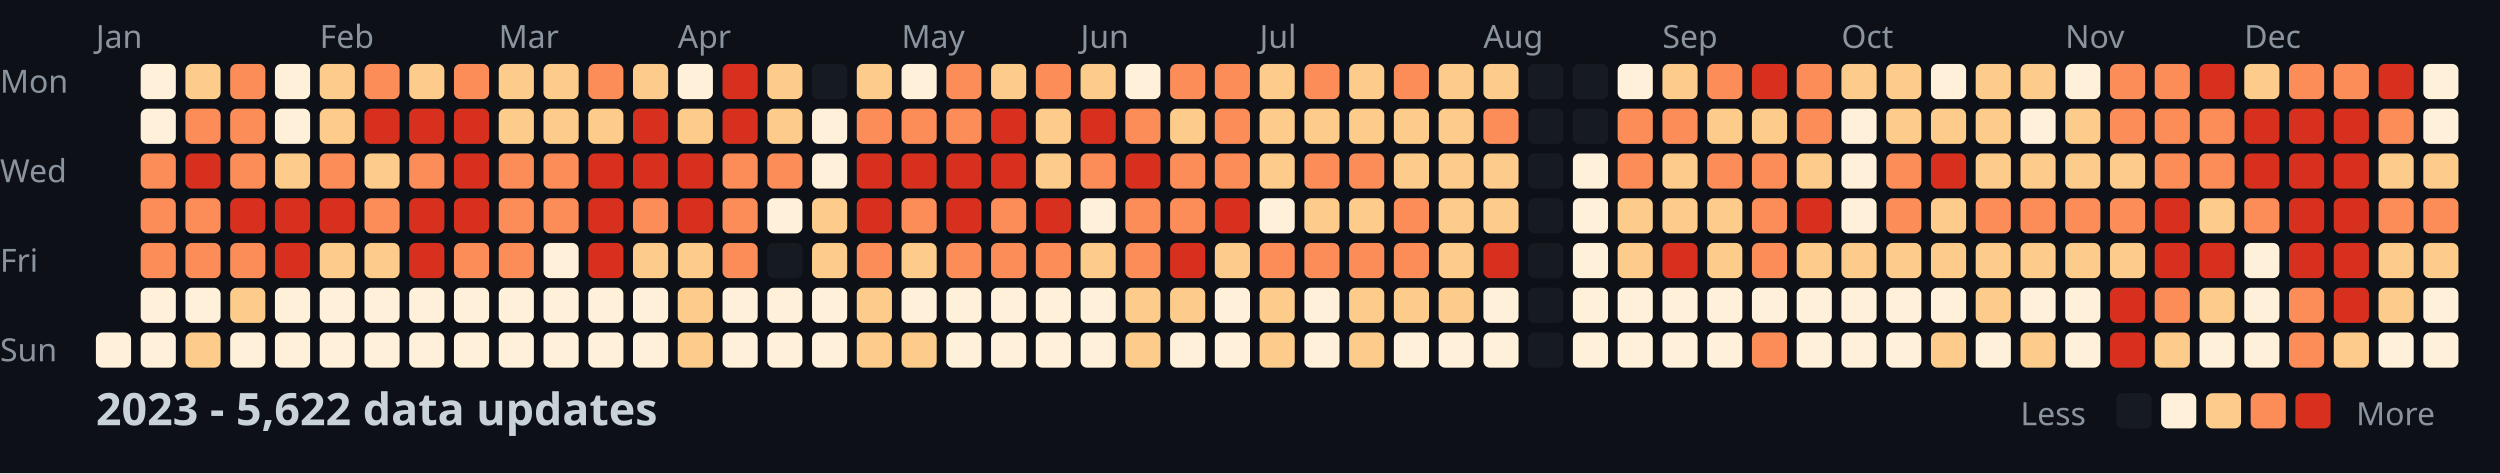
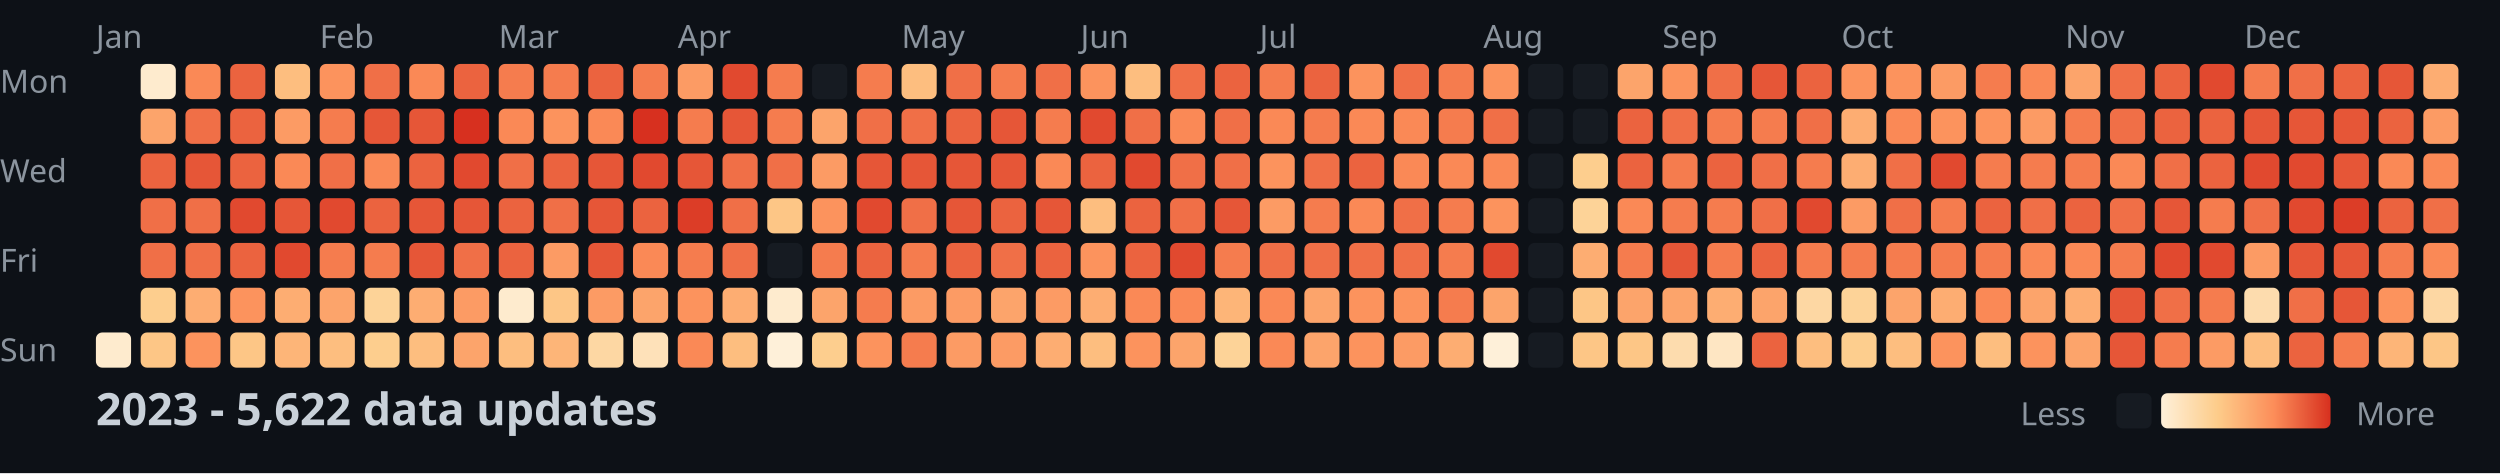
<svg xmlns="http://www.w3.org/2000/svg" width="782" height="148">
  <style>
    .month { font: 10px sans-serif; fill: #8b949e; }
    .day { font: 10px sans-serif; fill: #8b949e; }
    .title { font: bold 14px sans-serif; fill: #c9d1d9; }
    .legend { font: 10px sans-serif; fill: #8b949e; }
  </style>
  <rect width="100%" height="100%" fill="#0d1117" />
  <text x="0" y="29" class="day">Mon</text>
  <text x="0" y="57" class="day">Wed</text>
  <text x="0" y="85" class="day">Fri</text>
  <text x="0" y="113" class="day">Sun</text>
  <text x="30" y="15" class="month">Jan</text>
  <text x="100" y="15" class="month">Feb</text>
  <text x="156" y="15" class="month">Mar</text>
  <text x="212" y="15" class="month">Apr</text>
  <text x="282" y="15" class="month">May</text>
  <text x="338" y="15" class="month">Jun</text>
  <text x="394" y="15" class="month">Jul</text>
  <text x="464" y="15" class="month">Aug</text>
  <text x="520" y="15" class="month">Sep</text>
  <text x="576" y="15" class="month">Oct</text>
  <text x="646" y="15" class="month">Nov</text>
  <text x="702" y="15" class="month">Dec</text>
-   <rect x="30" y="104" width="11" height="11" fill="#fef0d9" rx="2" />
-   <rect x="44" y="20" width="11" height="11" fill="#fef0d9" rx="2" />
-   <rect x="44" y="34" width="11" height="11" fill="#fef0d9" rx="2" />
-   <rect x="44" y="48" width="11" height="11" fill="#fc8d59" rx="2" />
-   <rect x="44" y="62" width="11" height="11" fill="#fc8d59" rx="2" />
-   <rect x="44" y="76" width="11" height="11" fill="#fc8d59" rx="2" />
-   <rect x="44" y="90" width="11" height="11" fill="#fef0d9" rx="2" />
-   <rect x="44" y="104" width="11" height="11" fill="#fef0d9" rx="2" />
-   <rect x="58" y="20" width="11" height="11" fill="#fdcc8a" rx="2" />
-   <rect x="58" y="34" width="11" height="11" fill="#fc8d59" rx="2" />
-   <rect x="58" y="48" width="11" height="11" fill="#d7301f" rx="2" />
-   <rect x="58" y="62" width="11" height="11" fill="#fc8d59" rx="2" />
-   <rect x="58" y="76" width="11" height="11" fill="#fc8d59" rx="2" />
-   <rect x="58" y="90" width="11" height="11" fill="#fef0d9" rx="2" />
-   <rect x="58" y="104" width="11" height="11" fill="#fdcc8a" rx="2" />
-   <rect x="72" y="20" width="11" height="11" fill="#fc8d59" rx="2" />
-   <rect x="72" y="34" width="11" height="11" fill="#fc8d59" rx="2" />
-   <rect x="72" y="48" width="11" height="11" fill="#fc8d59" rx="2" />
-   <rect x="72" y="62" width="11" height="11" fill="#d7301f" rx="2" />
-   <rect x="72" y="76" width="11" height="11" fill="#fc8d59" rx="2" />
-   <rect x="72" y="90" width="11" height="11" fill="#fdcc8a" rx="2" />
-   <rect x="72" y="104" width="11" height="11" fill="#fef0d9" rx="2" />
-   <rect x="86" y="20" width="11" height="11" fill="#fef0d9" rx="2" />
-   <rect x="86" y="34" width="11" height="11" fill="#fef0d9" rx="2" />
-   <rect x="86" y="48" width="11" height="11" fill="#fdcc8a" rx="2" />
-   <rect x="86" y="62" width="11" height="11" fill="#d7301f" rx="2" />
-   <rect x="86" y="76" width="11" height="11" fill="#d7301f" rx="2" />
-   <rect x="86" y="90" width="11" height="11" fill="#fef0d9" rx="2" />
-   <rect x="86" y="104" width="11" height="11" fill="#fef0d9" rx="2" />
-   <rect x="100" y="20" width="11" height="11" fill="#fdcc8a" rx="2" />
-   <rect x="100" y="34" width="11" height="11" fill="#fdcc8a" rx="2" />
-   <rect x="100" y="48" width="11" height="11" fill="#fc8d59" rx="2" />
-   <rect x="100" y="62" width="11" height="11" fill="#d7301f" rx="2" />
-   <rect x="100" y="76" width="11" height="11" fill="#fdcc8a" rx="2" />
-   <rect x="100" y="90" width="11" height="11" fill="#fef0d9" rx="2" />
-   <rect x="100" y="104" width="11" height="11" fill="#fef0d9" rx="2" />
-   <rect x="114" y="20" width="11" height="11" fill="#fc8d59" rx="2" />
-   <rect x="114" y="34" width="11" height="11" fill="#d7301f" rx="2" />
-   <rect x="114" y="48" width="11" height="11" fill="#fdcc8a" rx="2" />
-   <rect x="114" y="62" width="11" height="11" fill="#fc8d59" rx="2" />
-   <rect x="114" y="76" width="11" height="11" fill="#fdcc8a" rx="2" />
-   <rect x="114" y="90" width="11" height="11" fill="#fef0d9" rx="2" />
-   <rect x="114" y="104" width="11" height="11" fill="#fef0d9" rx="2" />
-   <rect x="128" y="20" width="11" height="11" fill="#fdcc8a" rx="2" />
-   <rect x="128" y="34" width="11" height="11" fill="#d7301f" rx="2" />
-   <rect x="128" y="48" width="11" height="11" fill="#fc8d59" rx="2" />
-   <rect x="128" y="62" width="11" height="11" fill="#d7301f" rx="2" />
-   <rect x="128" y="76" width="11" height="11" fill="#d7301f" rx="2" />
-   <rect x="128" y="90" width="11" height="11" fill="#fef0d9" rx="2" />
-   <rect x="128" y="104" width="11" height="11" fill="#fef0d9" rx="2" />
-   <rect x="142" y="20" width="11" height="11" fill="#fc8d59" rx="2" />
+   <rect x="30" y="104" width="11" height="11" fill="#feebce" rx="2" />
+   <rect x="44" y="20" width="11" height="11" fill="#feebce" rx="2" />
+   <rect x="44" y="34" width="11" height="11" fill="#fca46b" rx="2" />
+   <rect x="44" y="48" width="11" height="11" fill="#eb633f" rx="2" />
+   <rect x="44" y="62" width="11" height="11" fill="#f06f47" rx="2" />
+   <rect x="44" y="76" width="11" height="11" fill="#f06f47" rx="2" />
+   <rect x="44" y="90" width="11" height="11" fill="#fdce8e" rx="2" />
+   <rect x="44" y="104" width="11" height="11" fill="#fdc686" rx="2" />
+   <rect x="58" y="20" width="11" height="11" fill="#fa8956" rx="2" />
+   <rect x="58" y="34" width="11" height="11" fill="#f06f47" rx="2" />
+   <rect x="58" y="48" width="11" height="11" fill="#e65637" rx="2" />
+   <rect x="58" y="62" width="11" height="11" fill="#f06f47" rx="2" />
+   <rect x="58" y="76" width="11" height="11" fill="#f06f47" rx="2" />
+   <rect x="58" y="90" width="11" height="11" fill="#fdad72" rx="2" />
+   <rect x="58" y="104" width="11" height="11" fill="#fc935d" rx="2" />
+   <rect x="72" y="20" width="11" height="11" fill="#eb633f" rx="2" />
+   <rect x="72" y="34" width="11" height="11" fill="#eb633f" rx="2" />
+   <rect x="72" y="48" width="11" height="11" fill="#eb633f" rx="2" />
+   <rect x="72" y="62" width="11" height="11" fill="#e1492f" rx="2" />
+   <rect x="72" y="76" width="11" height="11" fill="#eb633f" rx="2" />
+   <rect x="72" y="90" width="11" height="11" fill="#fc935d" rx="2" />
+   <rect x="72" y="104" width="11" height="11" fill="#fdc686" rx="2" />
+   <rect x="86" y="20" width="11" height="11" fill="#fdbe7f" rx="2" />
+   <rect x="86" y="34" width="11" height="11" fill="#fc9b64" rx="2" />
+   <rect x="86" y="48" width="11" height="11" fill="#fa8956" rx="2" />
+   <rect x="86" y="62" width="11" height="11" fill="#e65637" rx="2" />
+   <rect x="86" y="76" width="11" height="11" fill="#e1492f" rx="2" />
+   <rect x="86" y="90" width="11" height="11" fill="#fdad72" rx="2" />
+   <rect x="86" y="104" width="11" height="11" fill="#fdb578" rx="2" />
+   <rect x="100" y="20" width="11" height="11" fill="#fc935d" rx="2" />
+   <rect x="100" y="34" width="11" height="11" fill="#f57c4e" rx="2" />
+   <rect x="100" y="48" width="11" height="11" fill="#f06f47" rx="2" />
+   <rect x="100" y="62" width="11" height="11" fill="#e1492f" rx="2" />
+   <rect x="100" y="76" width="11" height="11" fill="#f57c4e" rx="2" />
+   <rect x="100" y="90" width="11" height="11" fill="#fca46b" rx="2" />
+   <rect x="100" y="104" width="11" height="11" fill="#fdbe7f" rx="2" />
+   <rect x="114" y="20" width="11" height="11" fill="#f06f47" rx="2" />
+   <rect x="114" y="34" width="11" height="11" fill="#e65637" rx="2" />
+   <rect x="114" y="48" width="11" height="11" fill="#fa8956" rx="2" />
+   <rect x="114" y="62" width="11" height="11" fill="#eb633f" rx="2" />
+   <rect x="114" y="76" width="11" height="11" fill="#f57c4e" rx="2" />
+   <rect x="114" y="90" width="11" height="11" fill="#fdd398" rx="2" />
+   <rect x="114" y="104" width="11" height="11" fill="#fdce8e" rx="2" />
+   <rect x="128" y="20" width="11" height="11" fill="#fa8956" rx="2" />
+   <rect x="128" y="34" width="11" height="11" fill="#e65637" rx="2" />
+   <rect x="128" y="48" width="11" height="11" fill="#eb633f" rx="2" />
+   <rect x="128" y="62" width="11" height="11" fill="#e65637" rx="2" />
+   <rect x="128" y="76" width="11" height="11" fill="#e65637" rx="2" />
+   <rect x="128" y="90" width="11" height="11" fill="#fdad72" rx="2" />
+   <rect x="128" y="104" width="11" height="11" fill="#fdbe7f" rx="2" />
+   <rect x="142" y="20" width="11" height="11" fill="#eb633f" rx="2" />
  <rect x="142" y="34" width="11" height="11" fill="#d7301f" rx="2" />
-   <rect x="142" y="48" width="11" height="11" fill="#d7301f" rx="2" />
-   <rect x="142" y="62" width="11" height="11" fill="#d7301f" rx="2" />
-   <rect x="142" y="76" width="11" height="11" fill="#fc8d59" rx="2" />
-   <rect x="142" y="90" width="11" height="11" fill="#fef0d9" rx="2" />
-   <rect x="142" y="104" width="11" height="11" fill="#fef0d9" rx="2" />
-   <rect x="156" y="20" width="11" height="11" fill="#fdcc8a" rx="2" />
-   <rect x="156" y="34" width="11" height="11" fill="#fdcc8a" rx="2" />
-   <rect x="156" y="48" width="11" height="11" fill="#fc8d59" rx="2" />
-   <rect x="156" y="62" width="11" height="11" fill="#fc8d59" rx="2" />
-   <rect x="156" y="76" width="11" height="11" fill="#fc8d59" rx="2" />
-   <rect x="156" y="90" width="11" height="11" fill="#fef0d9" rx="2" />
-   <rect x="156" y="104" width="11" height="11" fill="#fef0d9" rx="2" />
-   <rect x="170" y="20" width="11" height="11" fill="#fdcc8a" rx="2" />
-   <rect x="170" y="34" width="11" height="11" fill="#fdcc8a" rx="2" />
-   <rect x="170" y="48" width="11" height="11" fill="#fc8d59" rx="2" />
-   <rect x="170" y="62" width="11" height="11" fill="#fc8d59" rx="2" />
-   <rect x="170" y="76" width="11" height="11" fill="#fef0d9" rx="2" />
-   <rect x="170" y="90" width="11" height="11" fill="#fef0d9" rx="2" />
-   <rect x="170" y="104" width="11" height="11" fill="#fef0d9" rx="2" />
-   <rect x="184" y="20" width="11" height="11" fill="#fc8d59" rx="2" />
-   <rect x="184" y="34" width="11" height="11" fill="#fdcc8a" rx="2" />
-   <rect x="184" y="48" width="11" height="11" fill="#d7301f" rx="2" />
-   <rect x="184" y="62" width="11" height="11" fill="#d7301f" rx="2" />
-   <rect x="184" y="76" width="11" height="11" fill="#d7301f" rx="2" />
-   <rect x="184" y="90" width="11" height="11" fill="#fef0d9" rx="2" />
-   <rect x="184" y="104" width="11" height="11" fill="#fef0d9" rx="2" />
-   <rect x="198" y="20" width="11" height="11" fill="#fdcc8a" rx="2" />
+   <rect x="142" y="48" width="11" height="11" fill="#e1492f" rx="2" />
+   <rect x="142" y="62" width="11" height="11" fill="#e65637" rx="2" />
+   <rect x="142" y="76" width="11" height="11" fill="#f06f47" rx="2" />
+   <rect x="142" y="90" width="11" height="11" fill="#fc9b64" rx="2" />
+   <rect x="142" y="104" width="11" height="11" fill="#fca46b" rx="2" />
+   <rect x="156" y="20" width="11" height="11" fill="#f57c4e" rx="2" />
+   <rect x="156" y="34" width="11" height="11" fill="#fa8956" rx="2" />
+   <rect x="156" y="48" width="11" height="11" fill="#f06f47" rx="2" />
+   <rect x="156" y="62" width="11" height="11" fill="#eb633f" rx="2" />
+   <rect x="156" y="76" width="11" height="11" fill="#eb633f" rx="2" />
+   <rect x="156" y="90" width="11" height="11" fill="#feebce" rx="2" />
+   <rect x="156" y="104" width="11" height="11" fill="#fdbe7f" rx="2" />
+   <rect x="170" y="20" width="11" height="11" fill="#f57c4e" rx="2" />
+   <rect x="170" y="34" width="11" height="11" fill="#fc935d" rx="2" />
+   <rect x="170" y="48" width="11" height="11" fill="#eb633f" rx="2" />
+   <rect x="170" y="62" width="11" height="11" fill="#f06f47" rx="2" />
+   <rect x="170" y="76" width="11" height="11" fill="#fc9b64" rx="2" />
+   <rect x="170" y="90" width="11" height="11" fill="#fdc686" rx="2" />
+   <rect x="170" y="104" width="11" height="11" fill="#fdb578" rx="2" />
+   <rect x="184" y="20" width="11" height="11" fill="#eb633f" rx="2" />
+   <rect x="184" y="34" width="11" height="11" fill="#fa8956" rx="2" />
+   <rect x="184" y="48" width="11" height="11" fill="#e65637" rx="2" />
+   <rect x="184" y="62" width="11" height="11" fill="#e65637" rx="2" />
+   <rect x="184" y="76" width="11" height="11" fill="#e65637" rx="2" />
+   <rect x="184" y="90" width="11" height="11" fill="#fc9b64" rx="2" />
+   <rect x="184" y="104" width="11" height="11" fill="#fdd7a3" rx="2" />
+   <rect x="198" y="20" width="11" height="11" fill="#f57c4e" rx="2" />
  <rect x="198" y="34" width="11" height="11" fill="#d7301f" rx="2" />
-   <rect x="198" y="48" width="11" height="11" fill="#d7301f" rx="2" />
-   <rect x="198" y="62" width="11" height="11" fill="#fc8d59" rx="2" />
-   <rect x="198" y="76" width="11" height="11" fill="#fdcc8a" rx="2" />
-   <rect x="198" y="90" width="11" height="11" fill="#fef0d9" rx="2" />
-   <rect x="198" y="104" width="11" height="11" fill="#fef0d9" rx="2" />
-   <rect x="212" y="20" width="11" height="11" fill="#fef0d9" rx="2" />
-   <rect x="212" y="34" width="11" height="11" fill="#fdcc8a" rx="2" />
-   <rect x="212" y="48" width="11" height="11" fill="#d7301f" rx="2" />
-   <rect x="212" y="62" width="11" height="11" fill="#d7301f" rx="2" />
-   <rect x="212" y="76" width="11" height="11" fill="#fdcc8a" rx="2" />
-   <rect x="212" y="90" width="11" height="11" fill="#fdcc8a" rx="2" />
-   <rect x="212" y="104" width="11" height="11" fill="#fdcc8a" rx="2" />
-   <rect x="226" y="20" width="11" height="11" fill="#d7301f" rx="2" />
-   <rect x="226" y="34" width="11" height="11" fill="#d7301f" rx="2" />
-   <rect x="226" y="48" width="11" height="11" fill="#fc8d59" rx="2" />
-   <rect x="226" y="62" width="11" height="11" fill="#fc8d59" rx="2" />
-   <rect x="226" y="76" width="11" height="11" fill="#fc8d59" rx="2" />
-   <rect x="226" y="90" width="11" height="11" fill="#fef0d9" rx="2" />
-   <rect x="226" y="104" width="11" height="11" fill="#fef0d9" rx="2" />
-   <rect x="240" y="20" width="11" height="11" fill="#fdcc8a" rx="2" />
-   <rect x="240" y="34" width="11" height="11" fill="#fdcc8a" rx="2" />
-   <rect x="240" y="48" width="11" height="11" fill="#fc8d59" rx="2" />
-   <rect x="240" y="62" width="11" height="11" fill="#fef0d9" rx="2" />
+   <rect x="198" y="48" width="11" height="11" fill="#e1492f" rx="2" />
+   <rect x="198" y="62" width="11" height="11" fill="#eb633f" rx="2" />
+   <rect x="198" y="76" width="11" height="11" fill="#fa8956" rx="2" />
+   <rect x="198" y="90" width="11" height="11" fill="#fca46b" rx="2" />
+   <rect x="198" y="104" width="11" height="11" fill="#fee1b9" rx="2" />
+   <rect x="212" y="20" width="11" height="11" fill="#fc9b64" rx="2" />
+   <rect x="212" y="34" width="11" height="11" fill="#f57c4e" rx="2" />
+   <rect x="212" y="48" width="11" height="11" fill="#e65637" rx="2" />
+   <rect x="212" y="62" width="11" height="11" fill="#dc3d27" rx="2" />
+   <rect x="212" y="76" width="11" height="11" fill="#f57c4e" rx="2" />
+   <rect x="212" y="90" width="11" height="11" fill="#fc935d" rx="2" />
+   <rect x="212" y="104" width="11" height="11" fill="#fa8956" rx="2" />
+   <rect x="226" y="20" width="11" height="11" fill="#e1492f" rx="2" />
+   <rect x="226" y="34" width="11" height="11" fill="#e65637" rx="2" />
+   <rect x="226" y="48" width="11" height="11" fill="#f06f47" rx="2" />
+   <rect x="226" y="62" width="11" height="11" fill="#f06f47" rx="2" />
+   <rect x="226" y="76" width="11" height="11" fill="#f06f47" rx="2" />
+   <rect x="226" y="90" width="11" height="11" fill="#fdad72" rx="2" />
+   <rect x="226" y="104" width="11" height="11" fill="#fdbe7f" rx="2" />
+   <rect x="240" y="20" width="11" height="11" fill="#f57c4e" rx="2" />
+   <rect x="240" y="34" width="11" height="11" fill="#f57c4e" rx="2" />
+   <rect x="240" y="48" width="11" height="11" fill="#f06f47" rx="2" />
+   <rect x="240" y="62" width="11" height="11" fill="#fdc686" rx="2" />
  <rect x="240" y="76" width="11" height="11" fill="#161b22" rx="2" />
-   <rect x="240" y="90" width="11" height="11" fill="#fef0d9" rx="2" />
+   <rect x="240" y="90" width="11" height="11" fill="#feebce" rx="2" />
  <rect x="240" y="104" width="11" height="11" fill="#fef0d9" rx="2" />
  <rect x="254" y="20" width="11" height="11" fill="#161b22" rx="2" />
-   <rect x="254" y="34" width="11" height="11" fill="#fef0d9" rx="2" />
-   <rect x="254" y="48" width="11" height="11" fill="#fef0d9" rx="2" />
-   <rect x="254" y="62" width="11" height="11" fill="#fdcc8a" rx="2" />
-   <rect x="254" y="76" width="11" height="11" fill="#fdcc8a" rx="2" />
-   <rect x="254" y="90" width="11" height="11" fill="#fef0d9" rx="2" />
-   <rect x="254" y="104" width="11" height="11" fill="#fef0d9" rx="2" />
-   <rect x="268" y="20" width="11" height="11" fill="#fdcc8a" rx="2" />
-   <rect x="268" y="34" width="11" height="11" fill="#fc8d59" rx="2" />
-   <rect x="268" y="48" width="11" height="11" fill="#d7301f" rx="2" />
-   <rect x="268" y="62" width="11" height="11" fill="#d7301f" rx="2" />
-   <rect x="268" y="76" width="11" height="11" fill="#fc8d59" rx="2" />
-   <rect x="268" y="90" width="11" height="11" fill="#fdcc8a" rx="2" />
-   <rect x="268" y="104" width="11" height="11" fill="#fdcc8a" rx="2" />
-   <rect x="282" y="20" width="11" height="11" fill="#fef0d9" rx="2" />
-   <rect x="282" y="34" width="11" height="11" fill="#fc8d59" rx="2" />
-   <rect x="282" y="48" width="11" height="11" fill="#d7301f" rx="2" />
-   <rect x="282" y="62" width="11" height="11" fill="#fc8d59" rx="2" />
-   <rect x="282" y="76" width="11" height="11" fill="#fdcc8a" rx="2" />
-   <rect x="282" y="90" width="11" height="11" fill="#fef0d9" rx="2" />
-   <rect x="282" y="104" width="11" height="11" fill="#fdcc8a" rx="2" />
-   <rect x="296" y="20" width="11" height="11" fill="#fc8d59" rx="2" />
-   <rect x="296" y="34" width="11" height="11" fill="#fc8d59" rx="2" />
-   <rect x="296" y="48" width="11" height="11" fill="#d7301f" rx="2" />
-   <rect x="296" y="62" width="11" height="11" fill="#d7301f" rx="2" />
-   <rect x="296" y="76" width="11" height="11" fill="#fc8d59" rx="2" />
-   <rect x="296" y="90" width="11" height="11" fill="#fef0d9" rx="2" />
-   <rect x="296" y="104" width="11" height="11" fill="#fef0d9" rx="2" />
-   <rect x="310" y="20" width="11" height="11" fill="#fdcc8a" rx="2" />
-   <rect x="310" y="34" width="11" height="11" fill="#d7301f" rx="2" />
-   <rect x="310" y="48" width="11" height="11" fill="#d7301f" rx="2" />
-   <rect x="310" y="62" width="11" height="11" fill="#fc8d59" rx="2" />
-   <rect x="310" y="76" width="11" height="11" fill="#fc8d59" rx="2" />
-   <rect x="310" y="90" width="11" height="11" fill="#fef0d9" rx="2" />
-   <rect x="310" y="104" width="11" height="11" fill="#fef0d9" rx="2" />
-   <rect x="324" y="20" width="11" height="11" fill="#fc8d59" rx="2" />
-   <rect x="324" y="34" width="11" height="11" fill="#fdcc8a" rx="2" />
-   <rect x="324" y="48" width="11" height="11" fill="#fdcc8a" rx="2" />
-   <rect x="324" y="62" width="11" height="11" fill="#d7301f" rx="2" />
-   <rect x="324" y="76" width="11" height="11" fill="#fc8d59" rx="2" />
-   <rect x="324" y="90" width="11" height="11" fill="#fef0d9" rx="2" />
-   <rect x="324" y="104" width="11" height="11" fill="#fef0d9" rx="2" />
-   <rect x="338" y="20" width="11" height="11" fill="#fdcc8a" rx="2" />
-   <rect x="338" y="34" width="11" height="11" fill="#d7301f" rx="2" />
-   <rect x="338" y="48" width="11" height="11" fill="#fc8d59" rx="2" />
-   <rect x="338" y="62" width="11" height="11" fill="#fef0d9" rx="2" />
-   <rect x="338" y="76" width="11" height="11" fill="#fdcc8a" rx="2" />
-   <rect x="338" y="90" width="11" height="11" fill="#fef0d9" rx="2" />
-   <rect x="338" y="104" width="11" height="11" fill="#fef0d9" rx="2" />
-   <rect x="352" y="20" width="11" height="11" fill="#fef0d9" rx="2" />
-   <rect x="352" y="34" width="11" height="11" fill="#fc8d59" rx="2" />
-   <rect x="352" y="48" width="11" height="11" fill="#d7301f" rx="2" />
-   <rect x="352" y="62" width="11" height="11" fill="#fc8d59" rx="2" />
-   <rect x="352" y="76" width="11" height="11" fill="#fc8d59" rx="2" />
-   <rect x="352" y="90" width="11" height="11" fill="#fdcc8a" rx="2" />
-   <rect x="352" y="104" width="11" height="11" fill="#fdcc8a" rx="2" />
-   <rect x="366" y="20" width="11" height="11" fill="#fc8d59" rx="2" />
-   <rect x="366" y="34" width="11" height="11" fill="#fdcc8a" rx="2" />
-   <rect x="366" y="48" width="11" height="11" fill="#fc8d59" rx="2" />
-   <rect x="366" y="62" width="11" height="11" fill="#fc8d59" rx="2" />
-   <rect x="366" y="76" width="11" height="11" fill="#d7301f" rx="2" />
-   <rect x="366" y="90" width="11" height="11" fill="#fdcc8a" rx="2" />
-   <rect x="366" y="104" width="11" height="11" fill="#fef0d9" rx="2" />
-   <rect x="380" y="20" width="11" height="11" fill="#fc8d59" rx="2" />
-   <rect x="380" y="34" width="11" height="11" fill="#fc8d59" rx="2" />
-   <rect x="380" y="48" width="11" height="11" fill="#fc8d59" rx="2" />
-   <rect x="380" y="62" width="11" height="11" fill="#d7301f" rx="2" />
-   <rect x="380" y="76" width="11" height="11" fill="#fdcc8a" rx="2" />
-   <rect x="380" y="90" width="11" height="11" fill="#fef0d9" rx="2" />
-   <rect x="380" y="104" width="11" height="11" fill="#fef0d9" rx="2" />
-   <rect x="394" y="20" width="11" height="11" fill="#fdcc8a" rx="2" />
-   <rect x="394" y="34" width="11" height="11" fill="#fdcc8a" rx="2" />
-   <rect x="394" y="48" width="11" height="11" fill="#fdcc8a" rx="2" />
-   <rect x="394" y="62" width="11" height="11" fill="#fef0d9" rx="2" />
-   <rect x="394" y="76" width="11" height="11" fill="#fc8d59" rx="2" />
-   <rect x="394" y="90" width="11" height="11" fill="#fdcc8a" rx="2" />
-   <rect x="394" y="104" width="11" height="11" fill="#fdcc8a" rx="2" />
-   <rect x="408" y="20" width="11" height="11" fill="#fc8d59" rx="2" />
-   <rect x="408" y="34" width="11" height="11" fill="#fdcc8a" rx="2" />
-   <rect x="408" y="48" width="11" height="11" fill="#fc8d59" rx="2" />
-   <rect x="408" y="62" width="11" height="11" fill="#fdcc8a" rx="2" />
-   <rect x="408" y="76" width="11" height="11" fill="#fc8d59" rx="2" />
-   <rect x="408" y="90" width="11" height="11" fill="#fef0d9" rx="2" />
-   <rect x="408" y="104" width="11" height="11" fill="#fef0d9" rx="2" />
-   <rect x="422" y="20" width="11" height="11" fill="#fdcc8a" rx="2" />
-   <rect x="422" y="34" width="11" height="11" fill="#fdcc8a" rx="2" />
-   <rect x="422" y="48" width="11" height="11" fill="#fc8d59" rx="2" />
-   <rect x="422" y="62" width="11" height="11" fill="#fdcc8a" rx="2" />
-   <rect x="422" y="76" width="11" height="11" fill="#fc8d59" rx="2" />
-   <rect x="422" y="90" width="11" height="11" fill="#fdcc8a" rx="2" />
-   <rect x="422" y="104" width="11" height="11" fill="#fdcc8a" rx="2" />
-   <rect x="436" y="20" width="11" height="11" fill="#fc8d59" rx="2" />
-   <rect x="436" y="34" width="11" height="11" fill="#fdcc8a" rx="2" />
-   <rect x="436" y="48" width="11" height="11" fill="#fdcc8a" rx="2" />
-   <rect x="436" y="62" width="11" height="11" fill="#fc8d59" rx="2" />
-   <rect x="436" y="76" width="11" height="11" fill="#fc8d59" rx="2" />
-   <rect x="436" y="90" width="11" height="11" fill="#fdcc8a" rx="2" />
-   <rect x="436" y="104" width="11" height="11" fill="#fef0d9" rx="2" />
-   <rect x="450" y="20" width="11" height="11" fill="#fdcc8a" rx="2" />
-   <rect x="450" y="34" width="11" height="11" fill="#fdcc8a" rx="2" />
-   <rect x="450" y="48" width="11" height="11" fill="#fdcc8a" rx="2" />
-   <rect x="450" y="62" width="11" height="11" fill="#fdcc8a" rx="2" />
-   <rect x="450" y="76" width="11" height="11" fill="#fdcc8a" rx="2" />
-   <rect x="450" y="90" width="11" height="11" fill="#fdcc8a" rx="2" />
-   <rect x="450" y="104" width="11" height="11" fill="#fef0d9" rx="2" />
-   <rect x="464" y="20" width="11" height="11" fill="#fdcc8a" rx="2" />
-   <rect x="464" y="34" width="11" height="11" fill="#fc8d59" rx="2" />
-   <rect x="464" y="48" width="11" height="11" fill="#fdcc8a" rx="2" />
-   <rect x="464" y="62" width="11" height="11" fill="#fdcc8a" rx="2" />
-   <rect x="464" y="76" width="11" height="11" fill="#d7301f" rx="2" />
-   <rect x="464" y="90" width="11" height="11" fill="#fef0d9" rx="2" />
+   <rect x="254" y="34" width="11" height="11" fill="#fca46b" rx="2" />
+   <rect x="254" y="48" width="11" height="11" fill="#fc9b64" rx="2" />
+   <rect x="254" y="62" width="11" height="11" fill="#fc935d" rx="2" />
+   <rect x="254" y="76" width="11" height="11" fill="#f57c4e" rx="2" />
+   <rect x="254" y="90" width="11" height="11" fill="#fca46b" rx="2" />
+   <rect x="254" y="104" width="11" height="11" fill="#fdce8e" rx="2" />
+   <rect x="268" y="20" width="11" height="11" fill="#f57c4e" rx="2" />
+   <rect x="268" y="34" width="11" height="11" fill="#f06f47" rx="2" />
+   <rect x="268" y="48" width="11" height="11" fill="#e65637" rx="2" />
+   <rect x="268" y="62" width="11" height="11" fill="#e1492f" rx="2" />
+   <rect x="268" y="76" width="11" height="11" fill="#eb633f" rx="2" />
+   <rect x="268" y="90" width="11" height="11" fill="#f57c4e" rx="2" />
+   <rect x="268" y="104" width="11" height="11" fill="#fc935d" rx="2" />
+   <rect x="282" y="20" width="11" height="11" fill="#fdbe7f" rx="2" />
+   <rect x="282" y="34" width="11" height="11" fill="#f06f47" rx="2" />
+   <rect x="282" y="48" width="11" height="11" fill="#e65637" rx="2" />
+   <rect x="282" y="62" width="11" height="11" fill="#f06f47" rx="2" />
+   <rect x="282" y="76" width="11" height="11" fill="#f57c4e" rx="2" />
+   <rect x="282" y="90" width="11" height="11" fill="#fc9b64" rx="2" />
+   <rect x="282" y="104" width="11" height="11" fill="#f57c4e" rx="2" />
+   <rect x="296" y="20" width="11" height="11" fill="#f06f47" rx="2" />
+   <rect x="296" y="34" width="11" height="11" fill="#eb633f" rx="2" />
+   <rect x="296" y="48" width="11" height="11" fill="#e65637" rx="2" />
+   <rect x="296" y="62" width="11" height="11" fill="#e65637" rx="2" />
+   <rect x="296" y="76" width="11" height="11" fill="#eb633f" rx="2" />
+   <rect x="296" y="90" width="11" height="11" fill="#fc9b64" rx="2" />
+   <rect x="296" y="104" width="11" height="11" fill="#fc9b64" rx="2" />
+   <rect x="310" y="20" width="11" height="11" fill="#f57c4e" rx="2" />
+   <rect x="310" y="34" width="11" height="11" fill="#e65637" rx="2" />
+   <rect x="310" y="48" width="11" height="11" fill="#e65637" rx="2" />
+   <rect x="310" y="62" width="11" height="11" fill="#eb633f" rx="2" />
+   <rect x="310" y="76" width="11" height="11" fill="#f06f47" rx="2" />
+   <rect x="310" y="90" width="11" height="11" fill="#fca46b" rx="2" />
+   <rect x="310" y="104" width="11" height="11" fill="#fc9b64" rx="2" />
+   <rect x="324" y="20" width="11" height="11" fill="#f06f47" rx="2" />
+   <rect x="324" y="34" width="11" height="11" fill="#f57c4e" rx="2" />
+   <rect x="324" y="48" width="11" height="11" fill="#fa8956" rx="2" />
+   <rect x="324" y="62" width="11" height="11" fill="#e65637" rx="2" />
+   <rect x="324" y="76" width="11" height="11" fill="#eb633f" rx="2" />
+   <rect x="324" y="90" width="11" height="11" fill="#fc9b64" rx="2" />
+   <rect x="324" y="104" width="11" height="11" fill="#fdad72" rx="2" />
+   <rect x="338" y="20" width="11" height="11" fill="#fc935d" rx="2" />
+   <rect x="338" y="34" width="11" height="11" fill="#e1492f" rx="2" />
+   <rect x="338" y="48" width="11" height="11" fill="#eb633f" rx="2" />
+   <rect x="338" y="62" width="11" height="11" fill="#fdbe7f" rx="2" />
+   <rect x="338" y="76" width="11" height="11" fill="#fc935d" rx="2" />
+   <rect x="338" y="90" width="11" height="11" fill="#fdad72" rx="2" />
+   <rect x="338" y="104" width="11" height="11" fill="#fdbe7f" rx="2" />
+   <rect x="352" y="20" width="11" height="11" fill="#fdbe7f" rx="2" />
+   <rect x="352" y="34" width="11" height="11" fill="#f06f47" rx="2" />
+   <rect x="352" y="48" width="11" height="11" fill="#e1492f" rx="2" />
+   <rect x="352" y="62" width="11" height="11" fill="#eb633f" rx="2" />
+   <rect x="352" y="76" width="11" height="11" fill="#eb633f" rx="2" />
+   <rect x="352" y="90" width="11" height="11" fill="#fa8956" rx="2" />
+   <rect x="352" y="104" width="11" height="11" fill="#fc935d" rx="2" />
+   <rect x="366" y="20" width="11" height="11" fill="#f06f47" rx="2" />
+   <rect x="366" y="34" width="11" height="11" fill="#fa8956" rx="2" />
+   <rect x="366" y="48" width="11" height="11" fill="#f06f47" rx="2" />
+   <rect x="366" y="62" width="11" height="11" fill="#f06f47" rx="2" />
+   <rect x="366" y="76" width="11" height="11" fill="#e1492f" rx="2" />
+   <rect x="366" y="90" width="11" height="11" fill="#fa8956" rx="2" />
+   <rect x="366" y="104" width="11" height="11" fill="#fca46b" rx="2" />
+   <rect x="380" y="20" width="11" height="11" fill="#eb633f" rx="2" />
+   <rect x="380" y="34" width="11" height="11" fill="#f06f47" rx="2" />
+   <rect x="380" y="48" width="11" height="11" fill="#f06f47" rx="2" />
+   <rect x="380" y="62" width="11" height="11" fill="#e65637" rx="2" />
+   <rect x="380" y="76" width="11" height="11" fill="#f57c4e" rx="2" />
+   <rect x="380" y="90" width="11" height="11" fill="#fdb578" rx="2" />
+   <rect x="380" y="104" width="11" height="11" fill="#fdd398" rx="2" />
+   <rect x="394" y="20" width="11" height="11" fill="#f57c4e" rx="2" />
+   <rect x="394" y="34" width="11" height="11" fill="#fa8956" rx="2" />
+   <rect x="394" y="48" width="11" height="11" fill="#fc935d" rx="2" />
+   <rect x="394" y="62" width="11" height="11" fill="#fc9b64" rx="2" />
+   <rect x="394" y="76" width="11" height="11" fill="#f06f47" rx="2" />
+   <rect x="394" y="90" width="11" height="11" fill="#fa8956" rx="2" />
+   <rect x="394" y="104" width="11" height="11" fill="#fa8956" rx="2" />
+   <rect x="408" y="20" width="11" height="11" fill="#eb633f" rx="2" />
+   <rect x="408" y="34" width="11" height="11" fill="#f57c4e" rx="2" />
+   <rect x="408" y="48" width="11" height="11" fill="#f06f47" rx="2" />
+   <rect x="408" y="62" width="11" height="11" fill="#f57c4e" rx="2" />
+   <rect x="408" y="76" width="11" height="11" fill="#f06f47" rx="2" />
+   <rect x="408" y="90" width="11" height="11" fill="#fca46b" rx="2" />
+   <rect x="408" y="104" width="11" height="11" fill="#fca46b" rx="2" />
+   <rect x="422" y="20" width="11" height="11" fill="#fc935d" rx="2" />
+   <rect x="422" y="34" width="11" height="11" fill="#fa8956" rx="2" />
+   <rect x="422" y="48" width="11" height="11" fill="#eb633f" rx="2" />
+   <rect x="422" y="62" width="11" height="11" fill="#fa8956" rx="2" />
+   <rect x="422" y="76" width="11" height="11" fill="#f06f47" rx="2" />
+   <rect x="422" y="90" width="11" height="11" fill="#fc935d" rx="2" />
+   <rect x="422" y="104" width="11" height="11" fill="#fc935d" rx="2" />
+   <rect x="436" y="20" width="11" height="11" fill="#f06f47" rx="2" />
+   <rect x="436" y="34" width="11" height="11" fill="#fa8956" rx="2" />
+   <rect x="436" y="48" width="11" height="11" fill="#fa8956" rx="2" />
+   <rect x="436" y="62" width="11" height="11" fill="#f06f47" rx="2" />
+   <rect x="436" y="76" width="11" height="11" fill="#f06f47" rx="2" />
+   <rect x="436" y="90" width="11" height="11" fill="#fc935d" rx="2" />
+   <rect x="436" y="104" width="11" height="11" fill="#fc9b64" rx="2" />
+   <rect x="450" y="20" width="11" height="11" fill="#f57c4e" rx="2" />
+   <rect x="450" y="34" width="11" height="11" fill="#f57c4e" rx="2" />
+   <rect x="450" y="48" width="11" height="11" fill="#fa8956" rx="2" />
+   <rect x="450" y="62" width="11" height="11" fill="#f57c4e" rx="2" />
+   <rect x="450" y="76" width="11" height="11" fill="#f57c4e" rx="2" />
+   <rect x="450" y="90" width="11" height="11" fill="#f57c4e" rx="2" />
+   <rect x="450" y="104" width="11" height="11" fill="#fdad72" rx="2" />
+   <rect x="464" y="20" width="11" height="11" fill="#fc935d" rx="2" />
+   <rect x="464" y="34" width="11" height="11" fill="#f06f47" rx="2" />
+   <rect x="464" y="48" width="11" height="11" fill="#fa8956" rx="2" />
+   <rect x="464" y="62" width="11" height="11" fill="#fc935d" rx="2" />
+   <rect x="464" y="76" width="11" height="11" fill="#e1492f" rx="2" />
+   <rect x="464" y="90" width="11" height="11" fill="#fca46b" rx="2" />
  <rect x="464" y="104" width="11" height="11" fill="#fef0d9" rx="2" />
  <rect x="478" y="20" width="11" height="11" fill="#161b22" rx="2" />
  <rect x="478" y="34" width="11" height="11" fill="#161b22" rx="2" />
  <rect x="478" y="48" width="11" height="11" fill="#161b22" rx="2" />
  <rect x="478" y="62" width="11" height="11" fill="#161b22" rx="2" />
  <rect x="478" y="76" width="11" height="11" fill="#161b22" rx="2" />
  <rect x="478" y="90" width="11" height="11" fill="#161b22" rx="2" />
  <rect x="478" y="104" width="11" height="11" fill="#161b22" rx="2" />
  <rect x="492" y="20" width="11" height="11" fill="#161b22" rx="2" />
  <rect x="492" y="34" width="11" height="11" fill="#161b22" rx="2" />
-   <rect x="492" y="48" width="11" height="11" fill="#fef0d9" rx="2" />
-   <rect x="492" y="62" width="11" height="11" fill="#fef0d9" rx="2" />
-   <rect x="492" y="76" width="11" height="11" fill="#fef0d9" rx="2" />
-   <rect x="492" y="90" width="11" height="11" fill="#fef0d9" rx="2" />
-   <rect x="492" y="104" width="11" height="11" fill="#fef0d9" rx="2" />
-   <rect x="506" y="20" width="11" height="11" fill="#fef0d9" rx="2" />
-   <rect x="506" y="34" width="11" height="11" fill="#fc8d59" rx="2" />
-   <rect x="506" y="48" width="11" height="11" fill="#fc8d59" rx="2" />
-   <rect x="506" y="62" width="11" height="11" fill="#fdcc8a" rx="2" />
-   <rect x="506" y="76" width="11" height="11" fill="#fdcc8a" rx="2" />
-   <rect x="506" y="90" width="11" height="11" fill="#fef0d9" rx="2" />
-   <rect x="506" y="104" width="11" height="11" fill="#fef0d9" rx="2" />
-   <rect x="520" y="20" width="11" height="11" fill="#fdcc8a" rx="2" />
-   <rect x="520" y="34" width="11" height="11" fill="#fc8d59" rx="2" />
-   <rect x="520" y="48" width="11" height="11" fill="#fdcc8a" rx="2" />
-   <rect x="520" y="62" width="11" height="11" fill="#fdcc8a" rx="2" />
-   <rect x="520" y="76" width="11" height="11" fill="#d7301f" rx="2" />
-   <rect x="520" y="90" width="11" height="11" fill="#fef0d9" rx="2" />
-   <rect x="520" y="104" width="11" height="11" fill="#fef0d9" rx="2" />
-   <rect x="534" y="20" width="11" height="11" fill="#fc8d59" rx="2" />
-   <rect x="534" y="34" width="11" height="11" fill="#fdcc8a" rx="2" />
-   <rect x="534" y="48" width="11" height="11" fill="#fc8d59" rx="2" />
-   <rect x="534" y="62" width="11" height="11" fill="#fdcc8a" rx="2" />
-   <rect x="534" y="76" width="11" height="11" fill="#fdcc8a" rx="2" />
-   <rect x="534" y="90" width="11" height="11" fill="#fef0d9" rx="2" />
-   <rect x="534" y="104" width="11" height="11" fill="#fef0d9" rx="2" />
-   <rect x="548" y="20" width="11" height="11" fill="#d7301f" rx="2" />
-   <rect x="548" y="34" width="11" height="11" fill="#fdcc8a" rx="2" />
-   <rect x="548" y="48" width="11" height="11" fill="#fc8d59" rx="2" />
-   <rect x="548" y="62" width="11" height="11" fill="#fc8d59" rx="2" />
-   <rect x="548" y="76" width="11" height="11" fill="#fc8d59" rx="2" />
-   <rect x="548" y="90" width="11" height="11" fill="#fef0d9" rx="2" />
-   <rect x="548" y="104" width="11" height="11" fill="#fc8d59" rx="2" />
-   <rect x="562" y="20" width="11" height="11" fill="#fc8d59" rx="2" />
-   <rect x="562" y="34" width="11" height="11" fill="#fc8d59" rx="2" />
-   <rect x="562" y="48" width="11" height="11" fill="#fdcc8a" rx="2" />
-   <rect x="562" y="62" width="11" height="11" fill="#d7301f" rx="2" />
-   <rect x="562" y="76" width="11" height="11" fill="#fdcc8a" rx="2" />
-   <rect x="562" y="90" width="11" height="11" fill="#fef0d9" rx="2" />
-   <rect x="562" y="104" width="11" height="11" fill="#fef0d9" rx="2" />
-   <rect x="576" y="20" width="11" height="11" fill="#fdcc8a" rx="2" />
-   <rect x="576" y="34" width="11" height="11" fill="#fef0d9" rx="2" />
-   <rect x="576" y="48" width="11" height="11" fill="#fef0d9" rx="2" />
-   <rect x="576" y="62" width="11" height="11" fill="#fef0d9" rx="2" />
-   <rect x="576" y="76" width="11" height="11" fill="#fdcc8a" rx="2" />
-   <rect x="576" y="90" width="11" height="11" fill="#fef0d9" rx="2" />
-   <rect x="576" y="104" width="11" height="11" fill="#fef0d9" rx="2" />
-   <rect x="590" y="20" width="11" height="11" fill="#fdcc8a" rx="2" />
-   <rect x="590" y="34" width="11" height="11" fill="#fdcc8a" rx="2" />
-   <rect x="590" y="48" width="11" height="11" fill="#fc8d59" rx="2" />
-   <rect x="590" y="62" width="11" height="11" fill="#fc8d59" rx="2" />
-   <rect x="590" y="76" width="11" height="11" fill="#fdcc8a" rx="2" />
-   <rect x="590" y="90" width="11" height="11" fill="#fef0d9" rx="2" />
-   <rect x="590" y="104" width="11" height="11" fill="#fef0d9" rx="2" />
-   <rect x="604" y="20" width="11" height="11" fill="#fef0d9" rx="2" />
-   <rect x="604" y="34" width="11" height="11" fill="#fdcc8a" rx="2" />
-   <rect x="604" y="48" width="11" height="11" fill="#d7301f" rx="2" />
-   <rect x="604" y="62" width="11" height="11" fill="#fdcc8a" rx="2" />
-   <rect x="604" y="76" width="11" height="11" fill="#fdcc8a" rx="2" />
-   <rect x="604" y="90" width="11" height="11" fill="#fef0d9" rx="2" />
-   <rect x="604" y="104" width="11" height="11" fill="#fdcc8a" rx="2" />
-   <rect x="618" y="20" width="11" height="11" fill="#fdcc8a" rx="2" />
-   <rect x="618" y="34" width="11" height="11" fill="#fdcc8a" rx="2" />
-   <rect x="618" y="48" width="11" height="11" fill="#fdcc8a" rx="2" />
-   <rect x="618" y="62" width="11" height="11" fill="#fc8d59" rx="2" />
-   <rect x="618" y="76" width="11" height="11" fill="#fdcc8a" rx="2" />
-   <rect x="618" y="90" width="11" height="11" fill="#fdcc8a" rx="2" />
-   <rect x="618" y="104" width="11" height="11" fill="#fef0d9" rx="2" />
-   <rect x="632" y="20" width="11" height="11" fill="#fdcc8a" rx="2" />
-   <rect x="632" y="34" width="11" height="11" fill="#fef0d9" rx="2" />
-   <rect x="632" y="48" width="11" height="11" fill="#fdcc8a" rx="2" />
-   <rect x="632" y="62" width="11" height="11" fill="#fc8d59" rx="2" />
-   <rect x="632" y="76" width="11" height="11" fill="#fdcc8a" rx="2" />
-   <rect x="632" y="90" width="11" height="11" fill="#fef0d9" rx="2" />
-   <rect x="632" y="104" width="11" height="11" fill="#fdcc8a" rx="2" />
-   <rect x="646" y="20" width="11" height="11" fill="#fef0d9" rx="2" />
-   <rect x="646" y="34" width="11" height="11" fill="#fdcc8a" rx="2" />
-   <rect x="646" y="48" width="11" height="11" fill="#fdcc8a" rx="2" />
-   <rect x="646" y="62" width="11" height="11" fill="#fc8d59" rx="2" />
-   <rect x="646" y="76" width="11" height="11" fill="#fdcc8a" rx="2" />
-   <rect x="646" y="90" width="11" height="11" fill="#fef0d9" rx="2" />
-   <rect x="646" y="104" width="11" height="11" fill="#fef0d9" rx="2" />
-   <rect x="660" y="20" width="11" height="11" fill="#fc8d59" rx="2" />
-   <rect x="660" y="34" width="11" height="11" fill="#fc8d59" rx="2" />
-   <rect x="660" y="48" width="11" height="11" fill="#fdcc8a" rx="2" />
-   <rect x="660" y="62" width="11" height="11" fill="#fc8d59" rx="2" />
-   <rect x="660" y="76" width="11" height="11" fill="#fdcc8a" rx="2" />
-   <rect x="660" y="90" width="11" height="11" fill="#d7301f" rx="2" />
-   <rect x="660" y="104" width="11" height="11" fill="#d7301f" rx="2" />
-   <rect x="674" y="20" width="11" height="11" fill="#fc8d59" rx="2" />
-   <rect x="674" y="34" width="11" height="11" fill="#fc8d59" rx="2" />
-   <rect x="674" y="48" width="11" height="11" fill="#fc8d59" rx="2" />
-   <rect x="674" y="62" width="11" height="11" fill="#d7301f" rx="2" />
-   <rect x="674" y="76" width="11" height="11" fill="#d7301f" rx="2" />
-   <rect x="674" y="90" width="11" height="11" fill="#fc8d59" rx="2" />
-   <rect x="674" y="104" width="11" height="11" fill="#fdcc8a" rx="2" />
-   <rect x="688" y="20" width="11" height="11" fill="#d7301f" rx="2" />
-   <rect x="688" y="34" width="11" height="11" fill="#fc8d59" rx="2" />
-   <rect x="688" y="48" width="11" height="11" fill="#fc8d59" rx="2" />
-   <rect x="688" y="62" width="11" height="11" fill="#fdcc8a" rx="2" />
-   <rect x="688" y="76" width="11" height="11" fill="#d7301f" rx="2" />
-   <rect x="688" y="90" width="11" height="11" fill="#fdcc8a" rx="2" />
-   <rect x="688" y="104" width="11" height="11" fill="#fef0d9" rx="2" />
-   <rect x="702" y="20" width="11" height="11" fill="#fdcc8a" rx="2" />
-   <rect x="702" y="34" width="11" height="11" fill="#d7301f" rx="2" />
-   <rect x="702" y="48" width="11" height="11" fill="#d7301f" rx="2" />
-   <rect x="702" y="62" width="11" height="11" fill="#fc8d59" rx="2" />
-   <rect x="702" y="76" width="11" height="11" fill="#fef0d9" rx="2" />
-   <rect x="702" y="90" width="11" height="11" fill="#fef0d9" rx="2" />
-   <rect x="702" y="104" width="11" height="11" fill="#fef0d9" rx="2" />
-   <rect x="716" y="20" width="11" height="11" fill="#fc8d59" rx="2" />
-   <rect x="716" y="34" width="11" height="11" fill="#d7301f" rx="2" />
-   <rect x="716" y="48" width="11" height="11" fill="#d7301f" rx="2" />
-   <rect x="716" y="62" width="11" height="11" fill="#d7301f" rx="2" />
-   <rect x="716" y="76" width="11" height="11" fill="#d7301f" rx="2" />
-   <rect x="716" y="90" width="11" height="11" fill="#fc8d59" rx="2" />
-   <rect x="716" y="104" width="11" height="11" fill="#fc8d59" rx="2" />
-   <rect x="730" y="20" width="11" height="11" fill="#fc8d59" rx="2" />
-   <rect x="730" y="34" width="11" height="11" fill="#d7301f" rx="2" />
-   <rect x="730" y="48" width="11" height="11" fill="#d7301f" rx="2" />
-   <rect x="730" y="62" width="11" height="11" fill="#d7301f" rx="2" />
-   <rect x="730" y="76" width="11" height="11" fill="#d7301f" rx="2" />
-   <rect x="730" y="90" width="11" height="11" fill="#d7301f" rx="2" />
-   <rect x="730" y="104" width="11" height="11" fill="#fdcc8a" rx="2" />
-   <rect x="744" y="20" width="11" height="11" fill="#d7301f" rx="2" />
-   <rect x="744" y="34" width="11" height="11" fill="#fc8d59" rx="2" />
-   <rect x="744" y="48" width="11" height="11" fill="#fdcc8a" rx="2" />
-   <rect x="744" y="62" width="11" height="11" fill="#fc8d59" rx="2" />
-   <rect x="744" y="76" width="11" height="11" fill="#fdcc8a" rx="2" />
-   <rect x="744" y="90" width="11" height="11" fill="#fdcc8a" rx="2" />
-   <rect x="744" y="104" width="11" height="11" fill="#fef0d9" rx="2" />
-   <rect x="758" y="20" width="11" height="11" fill="#fef0d9" rx="2" />
-   <rect x="758" y="34" width="11" height="11" fill="#fef0d9" rx="2" />
-   <rect x="758" y="48" width="11" height="11" fill="#fdcc8a" rx="2" />
-   <rect x="758" y="62" width="11" height="11" fill="#fc8d59" rx="2" />
-   <rect x="758" y="76" width="11" height="11" fill="#fdcc8a" rx="2" />
-   <rect x="758" y="90" width="11" height="11" fill="#fef0d9" rx="2" />
-   <rect x="758" y="104" width="11" height="11" fill="#fef0d9" rx="2" />
+   <rect x="492" y="48" width="11" height="11" fill="#fdce8e" rx="2" />
+   <rect x="492" y="62" width="11" height="11" fill="#fdd398" rx="2" />
+   <rect x="492" y="76" width="11" height="11" fill="#fdad72" rx="2" />
+   <rect x="492" y="90" width="11" height="11" fill="#fdc686" rx="2" />
+   <rect x="492" y="104" width="11" height="11" fill="#fdc686" rx="2" />
+   <rect x="506" y="20" width="11" height="11" fill="#fca46b" rx="2" />
+   <rect x="506" y="34" width="11" height="11" fill="#eb633f" rx="2" />
+   <rect x="506" y="48" width="11" height="11" fill="#eb633f" rx="2" />
+   <rect x="506" y="62" width="11" height="11" fill="#fa8956" rx="2" />
+   <rect x="506" y="76" width="11" height="11" fill="#f57c4e" rx="2" />
+   <rect x="506" y="90" width="11" height="11" fill="#fca46b" rx="2" />
+   <rect x="506" y="104" width="11" height="11" fill="#fdc686" rx="2" />
+   <rect x="520" y="20" width="11" height="11" fill="#fc935d" rx="2" />
+   <rect x="520" y="34" width="11" height="11" fill="#f06f47" rx="2" />
+   <rect x="520" y="48" width="11" height="11" fill="#f57c4e" rx="2" />
+   <rect x="520" y="62" width="11" height="11" fill="#f57c4e" rx="2" />
+   <rect x="520" y="76" width="11" height="11" fill="#e65637" rx="2" />
+   <rect x="520" y="90" width="11" height="11" fill="#fca46b" rx="2" />
+   <rect x="520" y="104" width="11" height="11" fill="#fddcae" rx="2" />
+   <rect x="534" y="20" width="11" height="11" fill="#f06f47" rx="2" />
+   <rect x="534" y="34" width="11" height="11" fill="#f57c4e" rx="2" />
+   <rect x="534" y="48" width="11" height="11" fill="#eb633f" rx="2" />
+   <rect x="534" y="62" width="11" height="11" fill="#f57c4e" rx="2" />
+   <rect x="534" y="76" width="11" height="11" fill="#f57c4e" rx="2" />
+   <rect x="534" y="90" width="11" height="11" fill="#fdad72" rx="2" />
+   <rect x="534" y="104" width="11" height="11" fill="#fee6c3" rx="2" />
+   <rect x="548" y="20" width="11" height="11" fill="#e65637" rx="2" />
+   <rect x="548" y="34" width="11" height="11" fill="#f57c4e" rx="2" />
+   <rect x="548" y="48" width="11" height="11" fill="#f06f47" rx="2" />
+   <rect x="548" y="62" width="11" height="11" fill="#f06f47" rx="2" />
+   <rect x="548" y="76" width="11" height="11" fill="#eb633f" rx="2" />
+   <rect x="548" y="90" width="11" height="11" fill="#fca46b" rx="2" />
+   <rect x="548" y="104" width="11" height="11" fill="#eb633f" rx="2" />
+   <rect x="562" y="20" width="11" height="11" fill="#eb633f" rx="2" />
+   <rect x="562" y="34" width="11" height="11" fill="#f06f47" rx="2" />
+   <rect x="562" y="48" width="11" height="11" fill="#f57c4e" rx="2" />
+   <rect x="562" y="62" width="11" height="11" fill="#e1492f" rx="2" />
+   <rect x="562" y="76" width="11" height="11" fill="#f57c4e" rx="2" />
+   <rect x="562" y="90" width="11" height="11" fill="#fdd7a3" rx="2" />
+   <rect x="562" y="104" width="11" height="11" fill="#fdbe7f" rx="2" />
+   <rect x="576" y="20" width="11" height="11" fill="#fc935d" rx="2" />
+   <rect x="576" y="34" width="11" height="11" fill="#fdad72" rx="2" />
+   <rect x="576" y="48" width="11" height="11" fill="#fdad72" rx="2" />
+   <rect x="576" y="62" width="11" height="11" fill="#fc9b64" rx="2" />
+   <rect x="576" y="76" width="11" height="11" fill="#f57c4e" rx="2" />
+   <rect x="576" y="90" width="11" height="11" fill="#fdd398" rx="2" />
+   <rect x="576" y="104" width="11" height="11" fill="#fdce8e" rx="2" />
+   <rect x="590" y="20" width="11" height="11" fill="#fc935d" rx="2" />
+   <rect x="590" y="34" width="11" height="11" fill="#fa8956" rx="2" />
+   <rect x="590" y="48" width="11" height="11" fill="#f06f47" rx="2" />
+   <rect x="590" y="62" width="11" height="11" fill="#f06f47" rx="2" />
+   <rect x="590" y="76" width="11" height="11" fill="#f57c4e" rx="2" />
+   <rect x="590" y="90" width="11" height="11" fill="#fca46b" rx="2" />
+   <rect x="590" y="104" width="11" height="11" fill="#fdbe7f" rx="2" />
+   <rect x="604" y="20" width="11" height="11" fill="#fc9b64" rx="2" />
+   <rect x="604" y="34" width="11" height="11" fill="#fc935d" rx="2" />
+   <rect x="604" y="48" width="11" height="11" fill="#e1492f" rx="2" />
+   <rect x="604" y="62" width="11" height="11" fill="#f57c4e" rx="2" />
+   <rect x="604" y="76" width="11" height="11" fill="#f57c4e" rx="2" />
+   <rect x="604" y="90" width="11" height="11" fill="#fdad72" rx="2" />
+   <rect x="604" y="104" width="11" height="11" fill="#fc935d" rx="2" />
+   <rect x="618" y="20" width="11" height="11" fill="#f57c4e" rx="2" />
+   <rect x="618" y="34" width="11" height="11" fill="#fc935d" rx="2" />
+   <rect x="618" y="48" width="11" height="11" fill="#f57c4e" rx="2" />
+   <rect x="618" y="62" width="11" height="11" fill="#eb633f" rx="2" />
+   <rect x="618" y="76" width="11" height="11" fill="#f57c4e" rx="2" />
+   <rect x="618" y="90" width="11" height="11" fill="#fa8956" rx="2" />
+   <rect x="618" y="104" width="11" height="11" fill="#fdbe7f" rx="2" />
+   <rect x="632" y="20" width="11" height="11" fill="#fa8956" rx="2" />
+   <rect x="632" y="34" width="11" height="11" fill="#fc9b64" rx="2" />
+   <rect x="632" y="48" width="11" height="11" fill="#f57c4e" rx="2" />
+   <rect x="632" y="62" width="11" height="11" fill="#f06f47" rx="2" />
+   <rect x="632" y="76" width="11" height="11" fill="#fa8956" rx="2" />
+   <rect x="632" y="90" width="11" height="11" fill="#fca46b" rx="2" />
+   <rect x="632" y="104" width="11" height="11" fill="#fc935d" rx="2" />
+   <rect x="646" y="20" width="11" height="11" fill="#fca46b" rx="2" />
+   <rect x="646" y="34" width="11" height="11" fill="#f57c4e" rx="2" />
+   <rect x="646" y="48" width="11" height="11" fill="#f57c4e" rx="2" />
+   <rect x="646" y="62" width="11" height="11" fill="#eb633f" rx="2" />
+   <rect x="646" y="76" width="11" height="11" fill="#fa8956" rx="2" />
+   <rect x="646" y="90" width="11" height="11" fill="#fdad72" rx="2" />
+   <rect x="646" y="104" width="11" height="11" fill="#fca46b" rx="2" />
+   <rect x="660" y="20" width="11" height="11" fill="#f06f47" rx="2" />
+   <rect x="660" y="34" width="11" height="11" fill="#f06f47" rx="2" />
+   <rect x="660" y="48" width="11" height="11" fill="#fa8956" rx="2" />
+   <rect x="660" y="62" width="11" height="11" fill="#f06f47" rx="2" />
+   <rect x="660" y="76" width="11" height="11" fill="#f57c4e" rx="2" />
+   <rect x="660" y="90" width="11" height="11" fill="#e65637" rx="2" />
+   <rect x="660" y="104" width="11" height="11" fill="#e65637" rx="2" />
+   <rect x="674" y="20" width="11" height="11" fill="#eb633f" rx="2" />
+   <rect x="674" y="34" width="11" height="11" fill="#eb633f" rx="2" />
+   <rect x="674" y="48" width="11" height="11" fill="#f06f47" rx="2" />
+   <rect x="674" y="62" width="11" height="11" fill="#e65637" rx="2" />
+   <rect x="674" y="76" width="11" height="11" fill="#e1492f" rx="2" />
+   <rect x="674" y="90" width="11" height="11" fill="#f06f47" rx="2" />
+   <rect x="674" y="104" width="11" height="11" fill="#f57c4e" rx="2" />
+   <rect x="688" y="20" width="11" height="11" fill="#e1492f" rx="2" />
+   <rect x="688" y="34" width="11" height="11" fill="#eb633f" rx="2" />
+   <rect x="688" y="48" width="11" height="11" fill="#eb633f" rx="2" />
+   <rect x="688" y="62" width="11" height="11" fill="#f57c4e" rx="2" />
+   <rect x="688" y="76" width="11" height="11" fill="#e1492f" rx="2" />
+   <rect x="688" y="90" width="11" height="11" fill="#f57c4e" rx="2" />
+   <rect x="688" y="104" width="11" height="11" fill="#fc9b64" rx="2" />
+   <rect x="702" y="20" width="11" height="11" fill="#f57c4e" rx="2" />
+   <rect x="702" y="34" width="11" height="11" fill="#e65637" rx="2" />
+   <rect x="702" y="48" width="11" height="11" fill="#e1492f" rx="2" />
+   <rect x="702" y="62" width="11" height="11" fill="#f06f47" rx="2" />
+   <rect x="702" y="76" width="11" height="11" fill="#fc9b64" rx="2" />
+   <rect x="702" y="90" width="11" height="11" fill="#fddcae" rx="2" />
+   <rect x="702" y="104" width="11" height="11" fill="#fdbe7f" rx="2" />
+   <rect x="716" y="20" width="11" height="11" fill="#f06f47" rx="2" />
+   <rect x="716" y="34" width="11" height="11" fill="#e65637" rx="2" />
+   <rect x="716" y="48" width="11" height="11" fill="#e1492f" rx="2" />
+   <rect x="716" y="62" width="11" height="11" fill="#e1492f" rx="2" />
+   <rect x="716" y="76" width="11" height="11" fill="#e65637" rx="2" />
+   <rect x="716" y="90" width="11" height="11" fill="#f06f47" rx="2" />
+   <rect x="716" y="104" width="11" height="11" fill="#eb633f" rx="2" />
+   <rect x="730" y="20" width="11" height="11" fill="#eb633f" rx="2" />
+   <rect x="730" y="34" width="11" height="11" fill="#e65637" rx="2" />
+   <rect x="730" y="48" width="11" height="11" fill="#e65637" rx="2" />
+   <rect x="730" y="62" width="11" height="11" fill="#dc3d27" rx="2" />
+   <rect x="730" y="76" width="11" height="11" fill="#e65637" rx="2" />
+   <rect x="730" y="90" width="11" height="11" fill="#e65637" rx="2" />
+   <rect x="730" y="104" width="11" height="11" fill="#f57c4e" rx="2" />
+   <rect x="744" y="20" width="11" height="11" fill="#e65637" rx="2" />
+   <rect x="744" y="34" width="11" height="11" fill="#eb633f" rx="2" />
+   <rect x="744" y="48" width="11" height="11" fill="#fa8956" rx="2" />
+   <rect x="744" y="62" width="11" height="11" fill="#eb633f" rx="2" />
+   <rect x="744" y="76" width="11" height="11" fill="#f57c4e" rx="2" />
+   <rect x="744" y="90" width="11" height="11" fill="#fc935d" rx="2" />
+   <rect x="744" y="104" width="11" height="11" fill="#fdb578" rx="2" />
+   <rect x="758" y="20" width="11" height="11" fill="#fdad72" rx="2" />
+   <rect x="758" y="34" width="11" height="11" fill="#fc9b64" rx="2" />
+   <rect x="758" y="48" width="11" height="11" fill="#fa8956" rx="2" />
+   <rect x="758" y="62" width="11" height="11" fill="#f06f47" rx="2" />
+   <rect x="758" y="76" width="11" height="11" fill="#fa8956" rx="2" />
+   <rect x="758" y="90" width="11" height="11" fill="#fdd7a3" rx="2" />
+   <rect x="758" y="104" width="11" height="11" fill="#fdc686" rx="2" />
  <text x="30" y="133" class="title">2023 - 5,622 data updates</text>
+   <defs>
+     <linearGradient id="legend-gradient" x1="0" y1="0" x2="1" y2="0">
+       <stop offset="0%" stop-color="#fef0d9" />
+       <stop offset="33.333%" stop-color="#fdcc8a" />
+       <stop offset="66.667%" stop-color="#fc8d59" />
+       <stop offset="100%" stop-color="#d7301f" />
+     </linearGradient>
+   </defs>
  <text x="632" y="133" class="legend">Less</text>
  <rect x="662" y="123" width="11" height="11" fill="#161b22" rx="2" />
-   <rect x="676" y="123" width="11" height="11" fill="#fef0d9" rx="2" />
-   <rect x="690" y="123" width="11" height="11" fill="#fdcc8a" rx="2" />
-   <rect x="704" y="123" width="11" height="11" fill="#fc8d59" rx="2" />
-   <rect x="718" y="123" width="11" height="11" fill="#d7301f" rx="2" />
+   <rect x="676" y="123" width="53" height="11" fill="url(#legend-gradient)" rx="2" />
  <text x="737" y="133" class="legend">More</text>
</svg>
